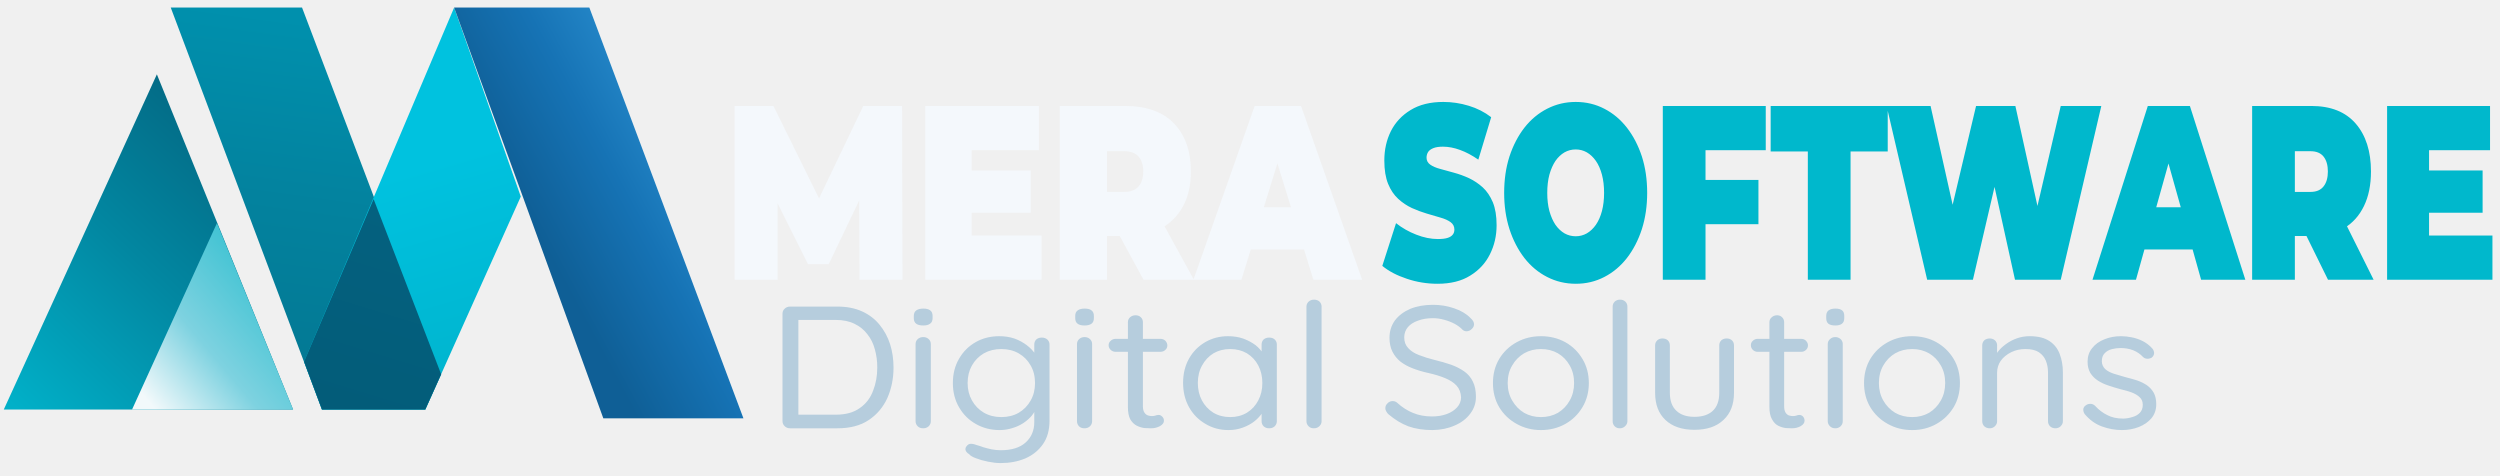
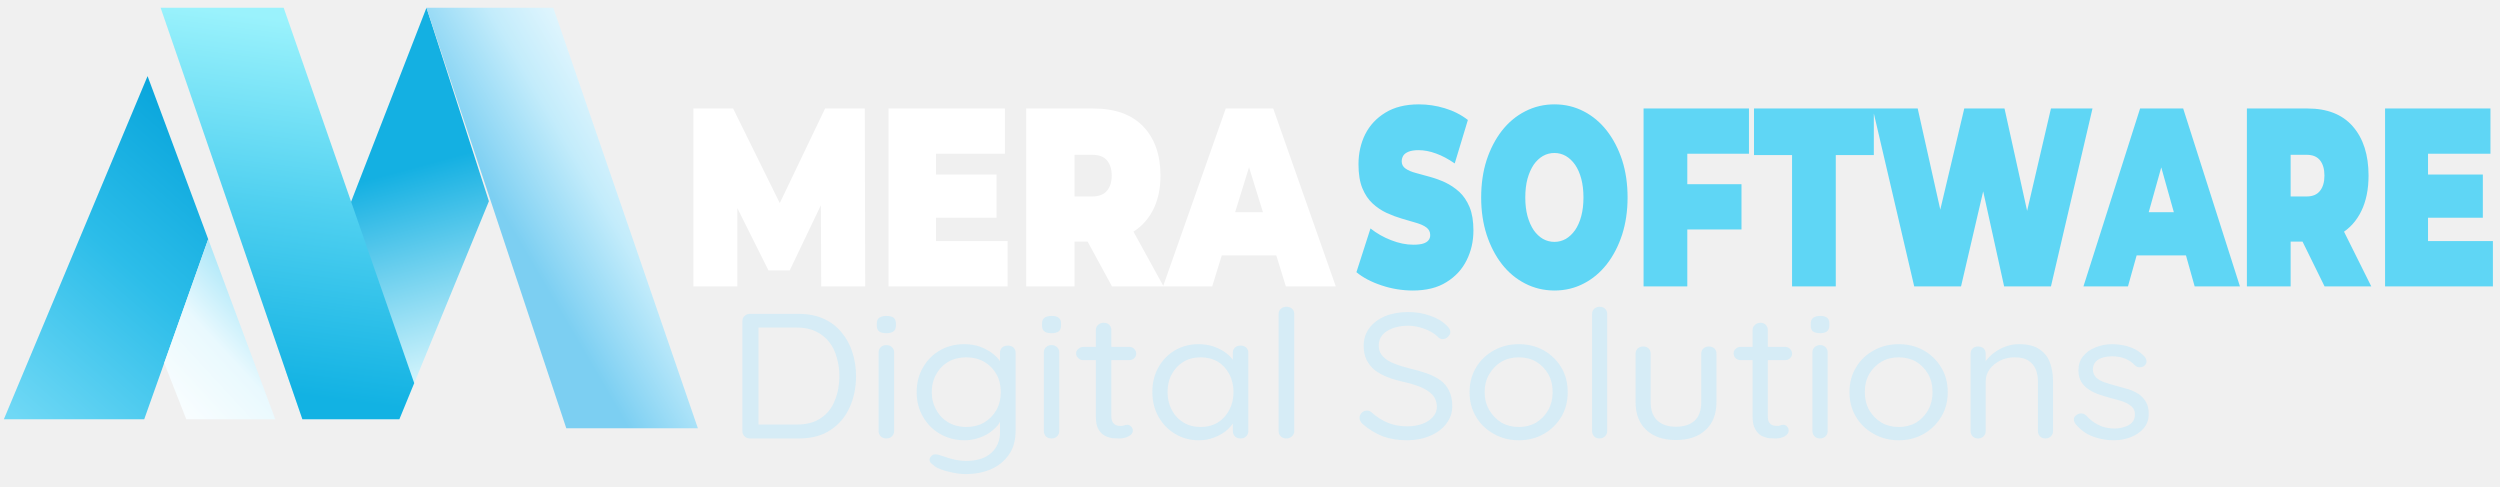
- <svg xmlns="http://www.w3.org/2000/svg" viewBox="0 180 1984 377" role="img" aria-label="Mera Software — Digital Solutions">
+ <svg xmlns="http://www.w3.org/2000/svg" viewBox="0 180 1938 377" role="img" aria-label="Mera Software — Digital Solutions">
  <defs>
-     <linearGradient id="a" gradientUnits="userSpaceOnUse" x1="8.5" y1="500" x2="197.9" y2="300">
-       <stop offset="0" stop-color="#01b0c8" />
-       <stop offset="0.55" stop-color="#0287a1" />
-       <stop offset="1" stop-color="#036a85" />
+     <linearGradient id="a" gradientUnits="userSpaceOnUse" x1="8.1" y1="500" x2="181.6" y2="300">
+       <stop offset="0" stop-color="#6fd8f5" />
+       <stop offset="0.55" stop-color="#2cbde9" />
+       <stop offset="1" stop-color="#0aa6dc" />
    </linearGradient>
-     <linearGradient id="p" gradientUnits="userSpaceOnUse" x1="119" y1="500" x2="225.5" y2="410">
-       <stop offset="0" stop-color="#f2f9fb" />
-       <stop offset="0.45" stop-color="#7ed2e0" />
-       <stop offset="1" stop-color="#3cc2d2" />
+     <linearGradient id="p" gradientUnits="userSpaceOnUse" x1="109.3" y1="500" x2="206.9" y2="410">
+       <stop offset="0" stop-color="#ffffff" />
+       <stop offset="0.6" stop-color="#e9f9fe" />
+       <stop offset="1" stop-color="#a9e6f8" />
    </linearGradient>
-     <linearGradient id="b" gradientUnits="userSpaceOnUse" x1="237.3" y1="195" x2="197.9" y2="480">
-       <stop offset="0" stop-color="#0090ad" />
-       <stop offset="0.5" stop-color="#03829e" />
-       <stop offset="1" stop-color="#037893" />
+     <linearGradient id="b" gradientUnits="userSpaceOnUse" x1="217.8" y1="195" x2="181.6" y2="480">
+       <stop offset="0" stop-color="#9af2fc" />
+       <stop offset="0.5" stop-color="#4fd0f0" />
+       <stop offset="1" stop-color="#12b2e3" />
    </linearGradient>
-     <linearGradient id="c" gradientUnits="userSpaceOnUse" x1="308.3" y1="320" x2="355.7" y2="480">
-       <stop offset="0" stop-color="#00c2df" />
-       <stop offset="1" stop-color="#00b5cf" />
+     <linearGradient id="c" gradientUnits="userSpaceOnUse" x1="282.8" y1="320" x2="326.2" y2="480">
+       <stop offset="0" stop-color="#14b0e2" />
+       <stop offset="1" stop-color="#d8f6fd" />
    </linearGradient>
-     <linearGradient id="o" gradientUnits="userSpaceOnUse" x1="308.3" y1="345" x2="261" y2="500">
-       <stop offset="0" stop-color="#04617f" />
-       <stop offset="1" stop-color="#035c79" />
-     </linearGradient>
-     <linearGradient id="d" gradientUnits="userSpaceOnUse" x1="371.5" y1="262" x2="505.6" y2="190">
-       <stop offset="0" stop-color="#0f5f96" />
-       <stop offset="0.5" stop-color="#1673b5" />
-       <stop offset="1" stop-color="#2a8fd0" />
+     <linearGradient id="d" gradientUnits="userSpaceOnUse" x1="340.7" y1="262" x2="463.6" y2="190">
+       <stop offset="0" stop-color="#7ccff2" />
+       <stop offset="0.5" stop-color="#c3ecfb" />
+       <stop offset="1" stop-color="#f2fbff" />
    </linearGradient>
  </defs>
-   <polygon points="124.5,239 3,505 232.6,505" fill="url(#a)" />
-   <polygon points="172.2,357 104.8,505 232.6,505" fill="url(#p)" />
-   <polygon points="135.5,186 239.7,186 350.1,477 337.5,505 255.5,505" fill="url(#b)" />
-   <polygon points="360.4,186 241.3,467 255.5,505 337.5,505 413.3,336" fill="url(#c)" />
-   <polygon points="296.5,338 241.3,467 255.5,505 337.5,505 350.1,477" fill="url(#o)" />
-   <polygon points="360.4,186 467.7,186 590,512 478.8,512" fill="url(#d)" />
-   <path fill="#f4f8fc" d="M583 402V264.1H613.8L658.2 354.1H642L685.1 264.1H715.9L716.2 402H682.1L681.8 327.9H687.2L657.7 389.6H641.2L610.4 327.9H617.1V402ZM734.3 402V264.1H824.5V299.2H771.1V366.9H826.6V402ZM768.6 348.8V315.3H818V348.8ZM841 402V264.1H892.9Q918.4 264.1 931.8 278.1Q945.1 292.1 945.1 316.1Q945.1 332.1 938.9 343.6Q932.7 355.1 921.4 361.2Q910 367.3 894.5 367.3H861.8L878.5 348.2V402ZM907.5 402 880.2 351.8H919.9L947.5 402ZM878.5 353.3 861.8 332.3H892.1Q899.9 332.3 903.6 327.9Q907.3 323.6 907.3 316.1Q907.3 308.6 903.6 304.3Q899.9 300 892.1 300H861.8L878.5 278.9ZM947.1 402 995.7 264.1H1032.5L1081 402H1042.3L1006.5 286.2H1021L985.2 402ZM976 378 985.5 344.5H1036.6L1046.1 378Z" />
-   <path fill="#00b8cc" d="M1140.8 405.2Q1128.2 405.2 1116.4 401.2Q1104.6 397.3 1097 391L1107.9 357.1Q1115.1 362.8 1123.9 366.2Q1132.8 369.7 1141.1 369.7Q1146 369.7 1148.8 368.8Q1151.6 367.9 1152.9 366.2Q1154.2 364.6 1154.2 362.2Q1154.2 358.5 1151.2 356.3Q1148.2 354.1 1143.2 352.7Q1138.2 351.2 1132.3 349.5Q1126.5 347.8 1120.5 345.1Q1114.5 342.3 1109.6 337.8Q1104.6 333.2 1101.6 325.9Q1098.6 318.5 1098.6 307.4Q1098.6 294.6 1103.8 284.1Q1109.1 273.6 1119.5 267.3Q1129.9 260.9 1145.4 260.9Q1155.6 260.9 1165.5 263.9Q1175.5 266.9 1183.4 273L1173.2 306.7Q1165.7 301.5 1158.7 299Q1151.7 296.4 1145.1 296.4Q1140.3 296.4 1137.4 297.6Q1134.5 298.8 1133.3 300.7Q1132.1 302.7 1132.1 305.1Q1132.1 308.6 1135.1 310.7Q1138.1 312.8 1143.1 314.1Q1148 315.5 1154 317.1Q1159.9 318.7 1165.8 321.4Q1171.7 324.2 1176.7 328.7Q1181.6 333.2 1184.7 340.5Q1187.7 347.8 1187.7 358.7Q1187.7 371.3 1182.4 381.8Q1177.2 392.3 1166.8 398.7Q1156.5 405.2 1140.8 405.2ZM1250.6 405.2Q1238.3 405.2 1227.8 399.8Q1217.4 394.5 1209.8 384.8Q1202.2 375 1197.9 361.8Q1193.7 348.6 1193.7 333.1Q1193.7 317.3 1197.9 304.2Q1202.2 291.1 1209.8 281.3Q1217.4 271.6 1227.8 266.3Q1238.3 260.9 1250.5 260.9Q1262.8 260.9 1273.2 266.3Q1283.5 271.6 1291.1 281.3Q1298.7 291.1 1303 304.2Q1307.2 317.3 1307.2 333.1Q1307.2 348.6 1303 361.8Q1298.7 375 1291.1 384.8Q1283.5 394.5 1273.2 399.8Q1262.8 405.2 1250.6 405.2ZM1250.5 367.5Q1255.2 367.5 1259.3 365.2Q1263.4 362.8 1266.5 358.4Q1269.6 353.9 1271.3 347.5Q1273 341.1 1273 333.1Q1273 325 1271.3 318.6Q1269.6 312.2 1266.5 307.7Q1263.4 303.3 1259.3 300.9Q1255.2 298.6 1250.5 298.6Q1245.7 298.6 1241.6 300.9Q1237.5 303.3 1234.4 307.7Q1231.4 312.2 1229.6 318.6Q1227.9 325 1227.9 333.1Q1227.9 341.1 1229.6 347.5Q1231.4 353.9 1234.4 358.4Q1237.5 362.8 1241.6 365.2Q1245.7 367.5 1250.5 367.5ZM1319.6 402V264.1H1401.3V299.2H1353.5V402ZM1351.2 357.9V322.8H1395.5V357.9ZM1434.7 402V300.2H1405.2V264.1H1498.1V300.2H1468.6V402ZM1529.4 402 1497.2 264.1H1532.1L1558.1 380.5H1540.6L1568.2 264.1H1599.4L1625.1 380.5H1608.3L1635.4 264.1H1667.6L1635.4 402H1599.1L1578.1 306.7H1587.9L1565.7 402ZM1660.6 402 1704.5 264.1H1737.9L1781.9 402H1746.8L1714.3 286.2H1727.5L1695.1 402ZM1686.7 378 1695.4 344.5H1741.6L1750.2 378ZM1787.3 402V264.1H1834.3Q1857.4 264.1 1869.5 278.1Q1881.6 292.1 1881.6 316.1Q1881.6 332.1 1876 343.6Q1870.4 355.1 1860.1 361.2Q1849.8 367.3 1835.7 367.3H1806.1L1821.2 348.2V402ZM1847.5 402 1822.8 351.8H1858.7L1883.7 402ZM1821.2 353.3 1806.1 332.3H1833.6Q1840.6 332.3 1844 327.9Q1847.4 323.6 1847.4 316.1Q1847.4 308.6 1844 304.3Q1840.6 300 1833.6 300H1806.1L1821.2 278.9ZM1894.4 402V264.1H1976.1V299.2H1927.7V366.9H1978V402ZM1925.4 348.8V315.3H1970.2V348.8Z" />
-   <path fill="#b6cddd" d="M664.7 423.3Q675.7 423.3 684.1 427.1Q692.5 430.9 698 437.7Q703.6 444.5 706.4 453.2Q709.1 461.9 709.1 471.6Q709.1 484.8 704.2 495.9Q699.2 506.8 689.5 513.3Q679.7 519.9 664.7 519.9H627Q624.5 519.9 622.8 518.3Q621 516.6 621 514.3V428.8Q621 426.5 622.8 424.9Q624.5 423.3 627 423.3ZM663.2 509.1Q674.9 509.1 682.1 504Q689.5 499 692.8 490.3Q696.2 481.8 696.2 471.6Q696.2 464.1 694.3 457.3Q692.5 450.4 688.4 445.3Q684.4 440 678.2 437Q672 433.9 663.2 433.9H632.3L633.6 432.8V510.5L632.7 509.1ZM738.7 514.3Q738.7 516.6 737 518.3Q735.2 519.9 732.7 519.9Q729.9 519.9 728.3 518.3Q726.6 516.6 726.6 514.3V453Q726.6 450.7 728.3 449.1Q730.1 447.5 732.7 447.5Q735.2 447.5 737 449.1Q738.7 450.7 738.7 453ZM732.7 438.3Q728.9 438.3 727.1 436.9Q725.2 435.5 725.2 432.5V430.7Q725.2 427.7 727.2 426.3Q729.1 424.9 732.8 424.9Q736.4 424.9 738.2 426.3Q740.1 427.7 740.1 430.7V432.5Q740.1 435.5 738.1 436.9Q736.3 438.3 732.7 438.3ZM793.1 446.8Q799.5 446.8 805.2 448.7Q810.7 450.8 814.8 453.9Q819 457.1 821.3 460.6Q823.7 464 823.7 467L820.8 465.4V453.4Q820.8 451 822.4 449.4Q824.1 447.9 826.8 447.9Q829.4 447.9 831.1 449.4Q832.9 451 832.9 453.4V513.8Q832.9 525.2 827.6 532.6Q822.4 540 813.7 543.8Q804.9 547.5 794.1 547.5Q789.6 547.5 784.2 546.4Q778.7 545.3 774.6 543.7Q770.3 542.1 769.2 540.5Q766.9 539.1 766.3 537.4Q765.8 535.7 767 534.2Q768.4 532.2 770.5 532.2Q772.7 532.2 776.1 533.5Q777.4 533.8 780.3 534.9Q783.3 535.8 787 536.6Q790.7 537.3 794.2 537.3Q807.1 537.3 813.9 531.2Q820.8 525 820.8 515V502.1L822.4 502.8Q821.5 506.7 818.7 510Q816 513.2 811.9 515.9Q808 518.4 803.2 519.8Q798.4 521.3 793.3 521.3Q782.8 521.3 774.3 516.4Q765.9 511.6 761.1 503.2Q756.2 494.8 756.2 484Q756.2 473.1 761.1 464.7Q765.9 456.3 774.3 451.5Q782.6 446.8 793.1 446.8ZM794.6 457Q786.9 457 780.8 460.4Q774.7 464 771.3 470.1Q767.9 476.2 767.9 484Q767.9 491.6 771.3 497.7Q774.7 503.9 780.8 507.5Q786.9 511 794.6 511Q802.4 511 808.4 507.6Q814.5 504 817.9 497.9Q821.4 491.8 821.4 484Q821.4 476 817.9 470Q814.5 463.9 808.4 460.4Q802.4 457 794.6 457ZM866.7 514.3Q866.7 516.6 865 518.3Q863.2 519.9 860.7 519.9Q857.9 519.9 856.3 518.3Q854.7 516.6 854.7 514.3V453Q854.7 450.7 856.4 449.1Q858.2 447.5 860.7 447.5Q863.2 447.5 865 449.1Q866.7 450.7 866.7 453ZM860.7 438.3Q856.9 438.3 855.2 436.9Q853.3 435.5 853.3 432.5V430.7Q853.3 427.7 855.3 426.3Q857.2 424.9 860.8 424.9Q864.5 424.9 866.2 426.3Q868.1 427.7 868.1 430.7V432.5Q868.1 435.5 866.2 436.9Q864.3 438.3 860.7 438.3ZM885.4 448.9H920.8Q923.3 448.9 924.8 450.4Q926.4 452.1 926.4 454.1Q926.4 456.3 924.8 457.7Q923.3 459.2 920.8 459.2H885.4Q883.1 459.2 881.5 457.7Q879.8 456.2 879.8 453.9Q879.8 451.8 881.5 450.4Q883.1 448.9 885.4 448.9ZM901.2 430.2Q903.8 430.2 905.4 431.8Q907 433.4 907 435.7V502.4Q907 505.6 908.2 507.4Q909.2 509 911 509.7Q912.7 510.2 914.3 510.2Q915.8 510.2 916.9 509.8Q918.1 509.3 919.6 509.3Q921.1 509.3 922.3 510.6Q923.7 511.9 923.7 513.9Q923.7 516.4 920.5 518.2Q917.3 519.9 913.4 519.9Q911.3 519.9 908.2 519.7Q905.1 519.3 902.1 517.8Q899.1 516.3 897 512.8Q895.1 509.3 895.1 502.9V435.7Q895.1 433.4 896.8 431.8Q898.6 430.2 901.2 430.2ZM1007.2 447.9Q1009.9 447.9 1011.6 449.4Q1013.3 451 1013.3 453.4V514.3Q1013.3 516.6 1011.6 518.3Q1009.9 519.9 1007.2 519.9Q1004.6 519.9 1002.8 518.3Q1001.2 516.6 1001.2 514.3V501.2L1004.1 500.8Q1004.1 503.9 1001.8 507.5Q999.6 511 995.7 514.2Q991.8 517.3 986.4 519.3Q981.1 521.3 974.9 521.3Q964.7 521.3 956.5 516.3Q948.3 511.5 943.6 503.1Q938.9 494.6 938.9 483.9Q938.9 473 943.6 464.6Q948.3 456.3 956.5 451.5Q964.7 446.8 974.5 446.8Q981.1 446.8 986.6 448.7Q992.1 450.7 996.4 453.9Q1000.5 457.2 1002.8 461.3Q1005.1 465.3 1005.1 469.3L1001.2 468.4V453.4Q1001.2 451 1002.8 449.4Q1004.6 447.9 1007.2 447.9ZM976.3 511Q983.7 511 989.6 507.5Q995.4 503.9 998.6 497.7Q1001.8 491.6 1001.8 483.9Q1001.8 476.3 998.6 470.1Q995.4 464 989.6 460.4Q983.7 457 976.3 457Q968.8 457 963 460.4Q957.3 463.9 954 470Q950.6 476 950.6 483.9Q950.6 491.6 953.8 497.7Q957.1 503.9 962.9 507.5Q968.7 511 976.3 511ZM1048.8 514.3Q1048.8 516.6 1047 518.3Q1045.3 519.9 1042.6 519.9Q1040.1 519.9 1038.5 518.3Q1036.8 516.6 1036.8 514.3V423.3Q1036.8 421 1038.5 419.4Q1040.2 417.8 1042.9 417.8Q1045.5 417.8 1047.2 419.4Q1048.8 421 1048.8 423.3Z" />
-   <path fill="#b6cddd" d="M1136.7 521.3Q1125.9 521.3 1117.6 518.3Q1109.4 515.2 1101.7 508.6Q1100.7 507.6 1100.1 506.4Q1099.4 505.3 1099.4 503.9Q1099.4 501.7 1101.2 500Q1102.8 498.3 1105.3 498.3Q1107.4 498.3 1109 499.8Q1114.7 505 1121.4 507.7Q1128.1 510.5 1136.4 510.5Q1142.9 510.5 1148.1 508.6Q1153.3 506.7 1156.4 503.2Q1159.5 499.8 1159.5 495.2Q1159.2 489.7 1156 486.1Q1152.7 482.5 1146.9 480.1Q1141.1 477.7 1133.5 476Q1126.7 474.5 1121.1 472.3Q1115.4 470.1 1111.3 466.9Q1107.3 463.6 1105 459Q1102.7 454.4 1102.7 448.1Q1102.7 440.3 1107 434.3Q1111.5 428.4 1119.2 425.1Q1127 421.9 1137.2 421.9Q1146.1 421.9 1154.1 424.7Q1162.1 427.4 1166.9 432.3Q1169.8 434.9 1169.8 437.3Q1169.8 439.4 1168 441.1Q1166.1 442.9 1163.8 442.9Q1162.2 442.9 1160.8 441.8Q1158.4 439.2 1154.6 437.1Q1150.7 435 1146.2 433.8Q1141.6 432.5 1137.2 432.5Q1130.4 432.5 1125.2 434.5Q1120.1 436.3 1117.3 439.6Q1114.4 443.1 1114.4 447.7Q1114.4 453 1117.6 456.3Q1120.8 459.8 1126.2 461.8Q1131.8 464 1138.3 465.6Q1145.4 467.3 1151.5 469.4Q1157.6 471.6 1162.1 474.8Q1166.5 477.9 1168.9 482.9Q1171.3 487.7 1171.3 494.9Q1171.3 502.5 1166.7 508.4Q1162.2 514.4 1154.4 517.7Q1146.5 521.2 1136.7 521.3ZM1260.9 484Q1260.9 494.8 1255.8 503.2Q1250.8 511.6 1242.3 516.4Q1233.6 521.3 1222.9 521.3Q1212.3 521.3 1203.6 516.4Q1194.9 511.6 1189.8 503.2Q1184.8 494.8 1184.8 484Q1184.8 473.2 1189.8 464.8Q1194.9 456.4 1203.6 451.6Q1212.3 446.8 1222.9 446.8Q1233.6 446.8 1242.3 451.6Q1250.8 456.4 1255.8 464.8Q1260.9 473.2 1260.9 484ZM1249.2 484Q1249.2 476 1245.7 470Q1242.3 463.9 1236.4 460.4Q1230.4 457 1222.9 457Q1215.5 457 1209.5 460.4Q1203.6 463.9 1200.1 470Q1196.5 476 1196.5 484Q1196.5 491.8 1200.1 497.9Q1203.6 504 1209.5 507.6Q1215.5 511 1222.9 511Q1230.4 511 1236.4 507.6Q1242.3 504 1245.7 497.9Q1249.2 491.8 1249.2 484ZM1291.5 514.3Q1291.5 516.6 1289.6 518.3Q1287.9 519.9 1285.4 519.9Q1283 519.9 1281.4 518.3Q1279.8 516.6 1279.8 514.3V423.3Q1279.8 421 1281.4 419.4Q1283.1 417.8 1285.6 417.8Q1288.3 417.8 1289.9 419.4Q1291.5 421 1291.5 423.3ZM1370.3 448.6Q1372.8 448.6 1374.5 450.1Q1376.1 451.7 1376.1 454.1V491.7Q1376.1 505.6 1367.7 513.3Q1359.5 521.1 1344.7 521.1Q1330 521.1 1321.7 513.3Q1313.5 505.6 1313.5 491.7V454.1Q1313.5 451.7 1315.2 450.1Q1316.8 448.6 1319.3 448.6Q1322 448.6 1323.6 450.1Q1325.2 451.7 1325.2 454.1V491.7Q1325.2 501.2 1330.4 506Q1335.4 510.8 1344.7 510.8Q1354.2 510.8 1359.3 506Q1364.4 501.2 1364.4 491.7V454.1Q1364.4 451.7 1366 450.1Q1367.7 448.6 1370.3 448.6ZM1394.9 448.9H1429.4Q1431.7 448.9 1433.2 450.4Q1434.8 452.1 1434.8 454.1Q1434.8 456.3 1433.2 457.7Q1431.7 459.2 1429.4 459.2H1394.9Q1392.7 459.2 1391.1 457.7Q1389.5 456.2 1389.5 453.9Q1389.5 451.8 1391.1 450.4Q1392.7 448.9 1394.9 448.9ZM1410.3 430.2Q1412.7 430.2 1414.3 431.8Q1415.9 433.4 1415.9 435.7V502.4Q1415.9 505.6 1417 507.4Q1418 509 1419.7 509.7Q1421.4 510.2 1423 510.2Q1424.4 510.2 1425.6 509.8Q1426.7 509.3 1428.1 509.3Q1429.6 509.3 1430.9 510.6Q1432.1 511.9 1432.1 513.9Q1432.1 516.4 1429 518.2Q1425.9 519.9 1422.1 519.9Q1420.1 519.9 1417.1 519.7Q1414.1 519.3 1411.1 517.8Q1408.2 516.3 1406.3 512.8Q1404.2 509.3 1404.2 502.9V435.7Q1404.2 433.4 1406 431.8Q1407.8 430.2 1410.3 430.2ZM1462.4 514.3Q1462.4 516.6 1460.7 518.3Q1458.9 519.9 1456.5 519.9Q1453.9 519.9 1452.3 518.3Q1450.5 516.6 1450.5 514.3V453Q1450.5 450.7 1452.3 449.1Q1454 447.5 1456.5 447.5Q1458.9 447.5 1460.7 449.1Q1462.4 450.7 1462.4 453ZM1456.5 438.3Q1452.8 438.3 1451 436.9Q1449.3 435.5 1449.3 432.5V430.7Q1449.3 427.7 1451.2 426.3Q1453.1 424.9 1456.6 424.9Q1460.1 424.9 1461.9 426.3Q1463.6 427.7 1463.6 430.7V432.5Q1463.6 435.5 1461.8 436.9Q1460 438.3 1456.5 438.3ZM1555.4 484Q1555.4 494.8 1550.4 503.2Q1545.3 511.6 1536.8 516.4Q1528.2 521.3 1517.5 521.3Q1506.8 521.3 1498.1 516.4Q1489.4 511.6 1484.3 503.2Q1479.3 494.8 1479.3 484Q1479.3 473.2 1484.3 464.8Q1489.4 456.4 1498.1 451.6Q1506.8 446.8 1517.5 446.8Q1528.2 446.8 1536.8 451.6Q1545.3 456.4 1550.4 464.8Q1555.4 473.2 1555.4 484ZM1543.7 484Q1543.7 476 1540.2 470Q1536.8 463.9 1530.9 460.4Q1524.9 457 1517.5 457Q1510 457 1504 460.4Q1498.1 463.9 1494.6 470Q1491.1 476 1491.1 484Q1491.1 491.8 1494.6 497.9Q1498.1 504 1504 507.6Q1510 511 1517.5 511Q1524.9 511 1530.9 507.6Q1536.8 504 1540.2 497.9Q1543.7 491.8 1543.7 484ZM1610.7 446.8Q1620.7 446.8 1626.5 450.7Q1632.2 454.5 1634.6 461Q1637.1 467.5 1637.1 475.5V514.3Q1637.1 516.6 1635.3 518.3Q1633.6 519.9 1631.2 519.9Q1628.7 519.9 1626.9 518.3Q1625.3 516.6 1625.3 514.3V475.7Q1625.3 470.5 1623.6 466.3Q1621.9 462.1 1618 459.5Q1614.2 457 1607.4 457Q1601.2 457 1596.1 459.5Q1590.9 462.1 1587.8 466.3Q1584.9 470.5 1584.9 475.7V514.3Q1584.9 516.6 1583.1 518.3Q1581.4 519.9 1579 519.9Q1576.5 519.9 1574.7 518.3Q1573.1 516.6 1573.1 514.3V454.1Q1573.1 451.7 1574.7 450.1Q1576.5 448.6 1579 448.6Q1581.5 448.6 1583.2 450.1Q1584.9 451.7 1584.9 454.1V463.9L1581.9 466.9Q1582.6 463.3 1585.2 459.6Q1587.8 456 1591.9 453.1Q1595.8 450.2 1600.6 448.5Q1605.4 446.8 1610.7 446.8ZM1654.4 508.6Q1653.2 506.8 1653.3 504.8Q1653.4 502.8 1655.8 501.3Q1657.3 500.4 1659.3 500.5Q1661.2 500.6 1662.8 502.2Q1667 506.8 1672.3 509.4Q1677.5 512.2 1685.1 512.2Q1688.7 512.1 1692.1 511Q1695.7 510.1 1698.1 507.7Q1700.5 505.3 1700.5 501.3Q1700.5 497.4 1698 495.2Q1695.6 492.9 1691.6 491.4Q1687.7 490 1682.9 488.9Q1678.1 487.6 1673.4 486Q1668.7 484.5 1665 482.1Q1661.2 479.7 1658.9 476Q1656.7 472.3 1656.7 467Q1656.7 460.8 1660.3 456.3Q1663.9 451.7 1670 449.3Q1676 446.8 1683.2 446.8Q1687.3 446.8 1691.8 447.7Q1696.3 448.6 1700.5 450.7Q1704.8 452.9 1708 456.5Q1709.3 457.9 1709.5 460Q1709.6 462.1 1707.6 463.8Q1705.9 464.8 1704 464.7Q1702 464.6 1700.7 463.3Q1697.6 459.9 1693 458Q1688.4 456.2 1682.8 456.2Q1679.3 456.2 1675.9 457.1Q1672.5 458 1670.3 460.3Q1668 462.6 1668 466.7Q1668.1 470.3 1670.6 472.8Q1673.1 475.1 1677.3 476.5Q1681.6 477.9 1686.7 479.3Q1691.5 480.5 1695.7 481.8Q1700.1 483.3 1703.6 485.6Q1707.1 488 1709.2 491.7Q1711.2 495.3 1711.2 500.8Q1711.2 507.3 1707.4 511.9Q1703.6 516.4 1697.3 518.9Q1691.1 521.3 1684 521.3Q1675.9 521.3 1668 518.4Q1660.2 515.5 1654.4 508.6Z" />
+   <polygon points="114.4,239 161.4,365.4 111.8,505 3,505" fill="url(#a)" />
+   <polygon points="161.4,365.4 213.4,505 144.4,505 127.3,461.4" fill="url(#p)" />
+   <polygon points="330.6,186 221.4,467 234.4,505 309.6,505 379,336" fill="url(#c)" />
+   <polygon points="124.5,186 219.9,186 321.1,477 309.6,505 234.4,505" fill="url(#b)" />
+   <polygon points="330.6,186 428.9,186 541,512 439,512" fill="url(#d)" />
+   <path fill="#ffffff" d="M537.5 402V264.1H568.3L612.7 354.1H596.5L639.6 264.1H670.4L670.7 402H636.6L636.3 327.9H641.7L612.2 389.6H595.7L564.9 327.9H571.6V402ZM688.8 402V264.1H779V299.2H725.6V366.9H781.1V402ZM723.1 348.8V315.3H772.5V348.8ZM795.5 402V264.1H847.4Q872.9 264.1 886.3 278.1Q899.6 292.1 899.6 316.1Q899.6 332.1 893.4 343.6Q887.2 355.1 875.9 361.2Q864.5 367.3 849 367.3H816.3L833 348.2V402ZM862 402 834.7 351.8H874.4L902 402ZM833 353.3 816.3 332.3H846.6Q854.4 332.3 858.1 327.9Q861.8 323.6 861.8 316.1Q861.8 308.6 858.1 304.3Q854.4 300 846.6 300H816.3L833 278.9ZM901.6 402 950.2 264.1H987L1035.5 402H996.8L961 286.2H975.5L939.7 402ZM930.5 378 940 344.5H991.1L1000.6 378Z" />
+   <path fill="#5fd6f5" d="M1095.3 405.2Q1082.7 405.2 1070.9 401.2Q1059.1 397.3 1051.5 391L1062.4 357.1Q1069.6 362.8 1078.4 366.2Q1087.3 369.7 1095.6 369.7Q1100.5 369.7 1103.3 368.8Q1106.1 367.9 1107.4 366.2Q1108.7 364.6 1108.7 362.2Q1108.7 358.5 1105.7 356.3Q1102.7 354.1 1097.7 352.7Q1092.7 351.2 1086.8 349.5Q1081 347.8 1075 345.1Q1069 342.3 1064.1 337.8Q1059.1 333.2 1056.1 325.9Q1053.1 318.5 1053.1 307.4Q1053.1 294.6 1058.3 284.1Q1063.6 273.6 1074 267.3Q1084.4 260.9 1099.9 260.9Q1110.1 260.9 1120 263.9Q1130 266.9 1137.9 273L1127.7 306.7Q1120.2 301.5 1113.2 299Q1106.2 296.4 1099.6 296.4Q1094.8 296.4 1091.9 297.6Q1089 298.8 1087.8 300.7Q1086.6 302.7 1086.6 305.1Q1086.6 308.6 1089.6 310.7Q1092.6 312.8 1097.6 314.1Q1102.5 315.5 1108.5 317.1Q1114.4 318.7 1120.3 321.4Q1126.2 324.2 1131.2 328.7Q1136.1 333.2 1139.2 340.5Q1142.2 347.8 1142.2 358.7Q1142.2 371.3 1136.9 381.8Q1131.7 392.3 1121.3 398.7Q1111 405.2 1095.3 405.2ZM1205.1 405.2Q1192.8 405.2 1182.3 399.8Q1171.9 394.5 1164.3 384.8Q1156.7 375 1152.4 361.8Q1148.2 348.6 1148.2 333.1Q1148.2 317.3 1152.4 304.2Q1156.7 291.1 1164.3 281.3Q1171.9 271.6 1182.3 266.3Q1192.8 260.9 1205 260.9Q1217.3 260.9 1227.7 266.3Q1238 271.6 1245.6 281.3Q1253.2 291.1 1257.5 304.2Q1261.7 317.3 1261.7 333.1Q1261.7 348.6 1257.5 361.8Q1253.2 375 1245.6 384.8Q1238 394.5 1227.7 399.8Q1217.3 405.2 1205.1 405.2ZM1205 367.5Q1209.7 367.5 1213.8 365.2Q1217.9 362.8 1221 358.4Q1224.1 353.9 1225.8 347.5Q1227.5 341.1 1227.5 333.1Q1227.5 325 1225.8 318.6Q1224.1 312.2 1221 307.7Q1217.9 303.3 1213.8 300.9Q1209.7 298.6 1205 298.6Q1200.2 298.6 1196.1 300.9Q1192 303.3 1188.9 307.7Q1185.9 312.2 1184.1 318.6Q1182.4 325 1182.4 333.1Q1182.4 341.1 1184.1 347.5Q1185.9 353.9 1188.9 358.4Q1192 362.8 1196.1 365.2Q1200.2 367.5 1205 367.5ZM1274.1 402V264.1H1355.8V299.2H1308V402ZM1305.7 357.9V322.8H1350V357.9ZM1389.2 402V300.2H1359.7V264.1H1452.6V300.2H1423.1V402ZM1483.9 402 1451.7 264.1H1486.6L1512.6 380.5H1495.1L1522.7 264.1H1553.9L1579.6 380.5H1562.8L1589.9 264.1H1622.1L1589.9 402H1553.6L1532.6 306.7H1542.4L1520.2 402ZM1615.1 402 1659 264.1H1692.4L1736.4 402H1701.3L1668.8 286.2H1682L1649.6 402ZM1641.2 378 1649.9 344.5H1696.1L1704.7 378ZM1741.8 402V264.1H1788.8Q1811.9 264.1 1824 278.1Q1836.1 292.1 1836.1 316.1Q1836.1 332.1 1830.5 343.6Q1824.9 355.1 1814.6 361.2Q1804.3 367.3 1790.2 367.3H1760.6L1775.7 348.2V402ZM1802 402 1777.3 351.8H1813.2L1838.2 402ZM1775.7 353.3 1760.6 332.3H1788.1Q1795.1 332.3 1798.5 327.9Q1801.9 323.6 1801.9 316.1Q1801.9 308.6 1798.5 304.3Q1795.1 300 1788.1 300H1760.6L1775.7 278.9ZM1848.9 402V264.1H1930.6V299.2H1882.2V366.9H1932.5V402ZM1879.9 348.8V315.3H1924.7V348.8Z" />
+   <path fill="#d6ecf6" d="M619.2 423.3Q630.1 423.3 638.5 427.1Q646.9 430.9 652.4 437.7Q658.1 444.5 660.8 453.2Q663.6 461.9 663.6 471.6Q663.6 484.8 658.6 495.9Q653.7 506.8 643.9 513.3Q634.1 519.9 619.2 519.9H581.5Q578.9 519.9 577.2 518.3Q575.5 516.6 575.5 514.3V428.8Q575.5 426.5 577.2 424.9Q578.9 423.3 581.5 423.3ZM617.7 509.1Q629.3 509.1 636.5 504Q643.9 499 647.2 490.3Q650.7 481.8 650.7 471.6Q650.7 464.1 648.7 457.3Q646.9 450.4 642.9 445.3Q638.8 440 632.6 437Q626.4 433.9 617.7 433.9H586.8L588 432.8V510.5L587.1 509.1ZM693.1 514.3Q693.1 516.6 691.4 518.3Q689.7 519.9 687.1 519.9Q684.4 519.9 682.8 518.3Q681.1 516.6 681.1 514.3V453Q681.1 450.7 682.8 449.1Q684.5 447.5 687.1 447.5Q689.7 447.5 691.4 449.1Q693.1 450.7 693.1 453ZM687.1 438.3Q683.4 438.3 681.5 436.9Q679.7 435.5 679.7 432.5V430.7Q679.7 427.7 681.6 426.3Q683.6 424.9 687.3 424.9Q690.8 424.9 692.7 426.3Q694.5 427.7 694.5 430.7V432.5Q694.5 435.5 692.6 436.9Q690.7 438.3 687.1 438.3ZM747.5 446.8Q754 446.8 759.6 448.7Q765.1 450.8 769.3 453.9Q773.4 457.1 775.7 460.6Q778.1 464 778.1 467L775.2 465.4V453.4Q775.2 451 776.8 449.4Q778.6 447.9 781.2 447.9Q783.9 447.9 785.6 449.4Q787.3 451 787.3 453.4V513.8Q787.3 525.2 782 532.6Q776.8 540 768.1 543.8Q759.4 547.5 748.6 547.5Q744.1 547.5 738.7 546.4Q733.1 545.3 729 543.7Q724.8 542.1 723.6 540.5Q721.3 539.1 720.7 537.4Q720.3 535.7 721.4 534.2Q722.8 532.2 725 532.2Q727.2 532.2 730.5 533.5Q731.9 533.8 734.8 534.9Q737.7 535.8 741.4 536.6Q745.1 537.3 748.7 537.3Q761.6 537.3 768.3 531.2Q775.2 525 775.2 515V502.1L776.8 502.8Q775.9 506.7 773.2 510Q770.4 513.2 766.4 515.9Q762.5 518.4 757.6 519.8Q752.8 521.3 747.8 521.3Q737.3 521.3 728.8 516.4Q720.4 511.6 715.6 503.2Q710.6 494.8 710.6 484Q710.6 473.1 715.6 464.7Q720.4 456.3 728.8 451.5Q737.1 446.8 747.5 446.8ZM749 457Q741.3 457 735.2 460.4Q729.1 464 725.8 470.1Q722.3 476.2 722.3 484Q722.3 491.6 725.8 497.7Q729.1 503.9 735.2 507.5Q741.3 511 749 511Q756.8 511 762.8 507.6Q768.9 504 772.4 497.9Q775.8 491.8 775.8 484Q775.8 476 772.4 470Q768.9 463.9 762.8 460.4Q756.8 457 749 457ZM821.1 514.3Q821.1 516.6 819.4 518.3Q817.7 519.9 815.1 519.9Q812.4 519.9 810.8 518.3Q809.2 516.6 809.2 514.3V453Q809.2 450.7 810.9 449.1Q812.6 447.5 815.1 447.5Q817.7 447.5 819.4 449.1Q821.1 450.7 821.1 453ZM815.1 438.3Q811.3 438.3 809.6 436.9Q807.8 435.5 807.8 432.5V430.7Q807.8 427.7 809.7 426.3Q811.7 424.9 815.3 424.9Q818.9 424.9 820.7 426.3Q822.5 427.7 822.5 430.7V432.5Q822.5 435.5 820.7 436.9Q818.7 438.3 815.1 438.3ZM839.9 448.9H875.3Q877.7 448.9 879.2 450.4Q880.8 452.1 880.8 454.1Q880.8 456.3 879.2 457.7Q877.7 459.2 875.3 459.2H839.9Q837.6 459.2 836 457.7Q834.2 456.2 834.2 453.9Q834.2 451.8 836 450.4Q837.6 448.9 839.9 448.9ZM855.6 430.2Q858.3 430.2 859.9 431.8Q861.5 433.4 861.5 435.7V502.4Q861.5 505.6 862.6 507.4Q863.7 509 865.4 509.7Q867.1 510.2 868.7 510.2Q870.2 510.2 871.4 509.8Q872.5 509.3 874 509.3Q875.5 509.3 876.8 510.6Q878.2 511.9 878.2 513.9Q878.2 516.4 874.9 518.2Q871.7 519.9 867.8 519.9Q865.7 519.9 862.6 519.7Q859.5 519.3 856.5 517.8Q853.6 516.3 851.5 512.8Q849.5 509.3 849.5 502.9V435.7Q849.5 433.4 851.3 431.8Q853.1 430.2 855.6 430.2ZM961.7 447.9Q964.3 447.9 966 449.4Q967.7 451 967.7 453.4V514.3Q967.7 516.6 966 518.3Q964.3 519.9 961.7 519.9Q959 519.9 957.3 518.3Q955.7 516.6 955.7 514.3V501.2L958.5 500.8Q958.5 503.9 956.2 507.5Q954.1 511 950.2 514.2Q946.2 517.3 940.8 519.3Q935.5 521.3 929.3 521.3Q919.1 521.3 910.9 516.3Q902.8 511.5 898.1 503.1Q893.3 494.6 893.3 483.9Q893.3 473 898.1 464.6Q902.8 456.3 910.9 451.5Q919.1 446.8 929 446.8Q935.5 446.8 941.1 448.7Q946.6 450.7 950.8 453.9Q955 457.2 957.3 461.3Q959.6 465.3 959.6 469.3L955.7 468.4V453.4Q955.7 451 957.3 449.4Q959 447.9 961.7 447.9ZM930.7 511Q938.2 511 944.1 507.5Q949.8 503.9 953 497.7Q956.2 491.6 956.2 483.9Q956.2 476.3 953 470.1Q949.8 464 944.1 460.4Q938.2 457 930.7 457Q923.2 457 917.5 460.4Q911.7 463.9 908.4 470Q905.1 476 905.1 483.9Q905.1 491.6 908.3 497.7Q911.5 503.9 917.4 507.5Q923.1 511 930.7 511ZM1003.3 514.3Q1003.3 516.6 1001.4 518.3Q999.7 519.9 997.1 519.9Q994.5 519.9 992.9 518.3Q991.2 516.6 991.2 514.3V423.3Q991.2 421 992.9 419.4Q994.7 417.8 997.3 417.8Q999.9 417.8 1001.7 419.4Q1003.3 421 1003.3 423.3Z" />
+   <path fill="#d6ecf6" d="M1091.1 521.3Q1080.3 521.3 1072.1 518.3Q1063.9 515.2 1056.2 508.6Q1055.1 507.6 1054.6 506.4Q1053.9 505.3 1053.9 503.9Q1053.9 501.7 1055.6 500Q1057.2 498.3 1059.7 498.3Q1061.8 498.3 1063.4 499.8Q1069.2 505 1075.8 507.7Q1082.5 510.5 1090.8 510.5Q1097.4 510.5 1102.5 508.6Q1107.7 506.7 1110.8 503.2Q1113.9 499.8 1113.9 495.2Q1113.7 489.7 1110.5 486.1Q1107.1 482.5 1101.4 480.1Q1095.5 477.7 1087.9 476Q1081.1 474.5 1075.5 472.3Q1069.9 470.1 1065.7 466.9Q1061.7 463.6 1059.4 459Q1057.1 454.4 1057.1 448.1Q1057.1 440.3 1061.5 434.3Q1066 428.4 1073.7 425.1Q1081.5 421.9 1091.6 421.9Q1100.6 421.9 1108.5 424.7Q1116.6 427.4 1121.4 432.3Q1124.3 434.9 1124.3 437.3Q1124.3 439.4 1122.4 441.1Q1120.6 442.9 1118.3 442.9Q1116.7 442.9 1115.3 441.8Q1112.9 439.2 1109.1 437.1Q1105.2 435 1100.7 433.8Q1096.1 432.5 1091.6 432.5Q1084.8 432.5 1079.6 434.5Q1074.6 436.3 1071.7 439.6Q1068.8 443.1 1068.8 447.7Q1068.8 453 1072.1 456.3Q1075.3 459.8 1080.7 461.8Q1086.2 464 1092.8 465.6Q1099.9 467.3 1106 469.4Q1112.1 471.6 1116.6 474.8Q1120.9 477.9 1123.3 482.9Q1125.8 487.7 1125.8 494.9Q1125.8 502.5 1121.2 508.4Q1116.7 514.4 1108.9 517.7Q1100.9 521.2 1091.1 521.3ZM1215.3 484Q1215.3 494.8 1210.3 503.2Q1205.2 511.6 1196.7 516.4Q1188.1 521.3 1177.4 521.3Q1166.7 521.3 1158.1 516.4Q1149.3 511.6 1144.3 503.2Q1139.2 494.8 1139.2 484Q1139.2 473.2 1144.3 464.8Q1149.3 456.4 1158.1 451.6Q1166.7 446.8 1177.4 446.8Q1188.1 446.8 1196.7 451.6Q1205.2 456.4 1210.3 464.8Q1215.3 473.2 1215.3 484ZM1203.6 484Q1203.6 476 1200.2 470Q1196.7 463.9 1190.8 460.4Q1184.9 457 1177.4 457Q1169.9 457 1163.9 460.4Q1158.1 463.9 1154.5 470Q1150.9 476 1150.9 484Q1150.9 491.8 1154.5 497.9Q1158.1 504 1163.9 507.6Q1169.9 511 1177.4 511Q1184.9 511 1190.8 507.6Q1196.7 504 1200.2 497.9Q1203.6 491.8 1203.6 484ZM1245.9 514.3Q1245.9 516.6 1244.1 518.3Q1242.4 519.9 1239.8 519.9Q1237.4 519.9 1235.8 518.3Q1234.2 516.6 1234.2 514.3V423.3Q1234.2 421 1235.8 419.4Q1237.5 417.8 1240.1 417.8Q1242.7 417.8 1244.3 419.4Q1245.9 421 1245.9 423.3ZM1324.7 448.6Q1327.2 448.6 1329 450.1Q1330.6 451.7 1330.6 454.1V491.7Q1330.6 505.6 1322.2 513.3Q1313.9 521.1 1299.2 521.1Q1284.5 521.1 1276.2 513.3Q1267.9 505.6 1267.9 491.7V454.1Q1267.9 451.7 1269.6 450.1Q1271.2 448.6 1273.8 448.6Q1276.4 448.6 1278 450.1Q1279.6 451.7 1279.6 454.1V491.7Q1279.6 501.2 1284.8 506Q1289.9 510.8 1299.2 510.8Q1308.6 510.8 1313.8 506Q1318.8 501.2 1318.8 491.7V454.1Q1318.8 451.7 1320.5 450.1Q1322.2 448.6 1324.7 448.6ZM1349.3 448.9H1383.8Q1386.1 448.9 1387.6 450.4Q1389.2 452.1 1389.2 454.1Q1389.2 456.3 1387.6 457.7Q1386.1 459.2 1383.8 459.2H1349.3Q1347.1 459.2 1345.5 457.7Q1343.9 456.2 1343.9 453.9Q1343.9 451.8 1345.5 450.4Q1347.1 448.9 1349.3 448.9ZM1364.7 430.2Q1367.1 430.2 1368.8 431.8Q1370.4 433.4 1370.4 435.7V502.4Q1370.4 505.6 1371.4 507.4Q1372.4 509 1374.2 509.7Q1375.9 510.2 1377.5 510.2Q1378.9 510.2 1380 509.8Q1381.2 509.3 1382.6 509.3Q1384 509.3 1385.3 510.6Q1386.6 511.9 1386.6 513.9Q1386.6 516.4 1383.5 518.2Q1380.4 519.9 1376.6 519.9Q1374.5 519.9 1371.5 519.7Q1368.5 519.3 1365.5 517.8Q1362.7 516.3 1360.7 512.8Q1358.6 509.3 1358.6 502.9V435.7Q1358.6 433.4 1360.5 431.8Q1362.2 430.2 1364.7 430.2ZM1416.8 514.3Q1416.8 516.6 1415.1 518.3Q1413.4 519.9 1411 519.9Q1408.3 519.9 1406.7 518.3Q1405 516.6 1405 514.3V453Q1405 450.7 1406.7 449.1Q1408.4 447.5 1411 447.5Q1413.4 447.5 1415.1 449.1Q1416.8 450.7 1416.8 453ZM1411 438.3Q1407.3 438.3 1405.4 436.9Q1403.7 435.5 1403.7 432.5V430.7Q1403.7 427.7 1405.7 426.3Q1407.5 424.9 1411.1 424.9Q1414.5 424.9 1416.4 426.3Q1418.1 427.7 1418.1 430.7V432.5Q1418.1 435.5 1416.2 436.9Q1414.4 438.3 1411 438.3ZM1509.9 484Q1509.9 494.8 1504.8 503.2Q1499.7 511.6 1491.2 516.4Q1482.6 521.3 1471.9 521.3Q1461.2 521.3 1452.6 516.4Q1443.8 511.6 1438.8 503.2Q1433.7 494.8 1433.7 484Q1433.7 473.2 1438.8 464.8Q1443.8 456.4 1452.6 451.6Q1461.2 446.8 1471.9 446.8Q1482.6 446.8 1491.2 451.6Q1499.7 456.4 1504.8 464.8Q1509.9 473.2 1509.9 484ZM1498.1 484Q1498.1 476 1494.7 470Q1491.2 463.9 1485.4 460.4Q1479.4 457 1471.9 457Q1464.4 457 1458.5 460.4Q1452.6 463.9 1449 470Q1445.6 476 1445.6 484Q1445.6 491.8 1449 497.9Q1452.6 504 1458.5 507.6Q1464.4 511 1471.9 511Q1479.4 511 1485.4 507.6Q1491.2 504 1494.7 497.9Q1498.1 491.8 1498.1 484ZM1565.2 446.8Q1575.2 446.8 1580.9 450.7Q1586.7 454.5 1589.1 461Q1591.5 467.5 1591.5 475.5V514.3Q1591.5 516.6 1589.8 518.3Q1588.1 519.9 1585.6 519.9Q1583.1 519.9 1581.4 518.3Q1579.8 516.6 1579.8 514.3V475.7Q1579.8 470.5 1578.1 466.3Q1576.3 462.1 1572.4 459.5Q1568.6 457 1561.8 457Q1555.6 457 1550.6 459.5Q1545.4 462.1 1542.3 466.3Q1539.3 470.5 1539.3 475.7V514.3Q1539.3 516.6 1537.6 518.3Q1535.8 519.9 1533.4 519.9Q1530.9 519.9 1529.2 518.3Q1527.6 516.6 1527.6 514.3V454.1Q1527.6 451.7 1529.2 450.1Q1530.9 448.6 1533.4 448.6Q1536 448.6 1537.7 450.1Q1539.3 451.7 1539.3 454.1V463.9L1536.3 466.9Q1537 463.3 1539.6 459.6Q1542.3 456 1546.3 453.1Q1550.2 450.2 1555.1 448.5Q1559.9 446.8 1565.2 446.8ZM1608.9 508.6Q1607.6 506.8 1607.7 504.8Q1607.8 502.8 1610.3 501.3Q1611.7 500.4 1613.7 500.5Q1615.7 500.6 1617.3 502.2Q1621.4 506.8 1626.7 509.4Q1632 512.2 1639.6 512.2Q1643.1 512.1 1646.6 511Q1650.2 510.1 1652.6 507.7Q1655 505.3 1655 501.3Q1655 497.4 1652.5 495.2Q1650 492.9 1646 491.4Q1642.1 490 1637.4 488.9Q1632.6 487.6 1627.8 486Q1623.1 484.5 1619.5 482.1Q1615.7 479.7 1613.4 476Q1611.2 472.3 1611.2 467Q1611.2 460.8 1614.7 456.3Q1618.3 451.7 1624.4 449.3Q1630.5 446.8 1637.6 446.8Q1641.8 446.8 1646.2 447.7Q1650.7 448.6 1655 450.7Q1659.2 452.9 1662.5 456.5Q1663.7 457.9 1664 460Q1664.1 462.1 1662 463.8Q1660.4 464.8 1658.4 464.7Q1656.5 464.6 1655.1 463.3Q1652 459.9 1647.4 458Q1642.8 456.2 1637.3 456.2Q1633.7 456.2 1630.4 457.1Q1626.9 458 1624.7 460.3Q1622.4 462.6 1622.4 466.7Q1622.6 470.3 1625.1 472.8Q1627.5 475.1 1631.8 476.5Q1636 477.9 1641.2 479.3Q1645.9 480.5 1650.2 481.8Q1654.5 483.3 1658.1 485.6Q1661.5 488 1663.6 491.7Q1665.7 495.3 1665.7 500.8Q1665.7 507.3 1661.9 511.9Q1658.1 516.4 1651.8 518.9Q1645.6 521.3 1638.4 521.3Q1630.4 521.3 1622.4 518.4Q1614.6 515.5 1608.9 508.6Z" />
</svg>
